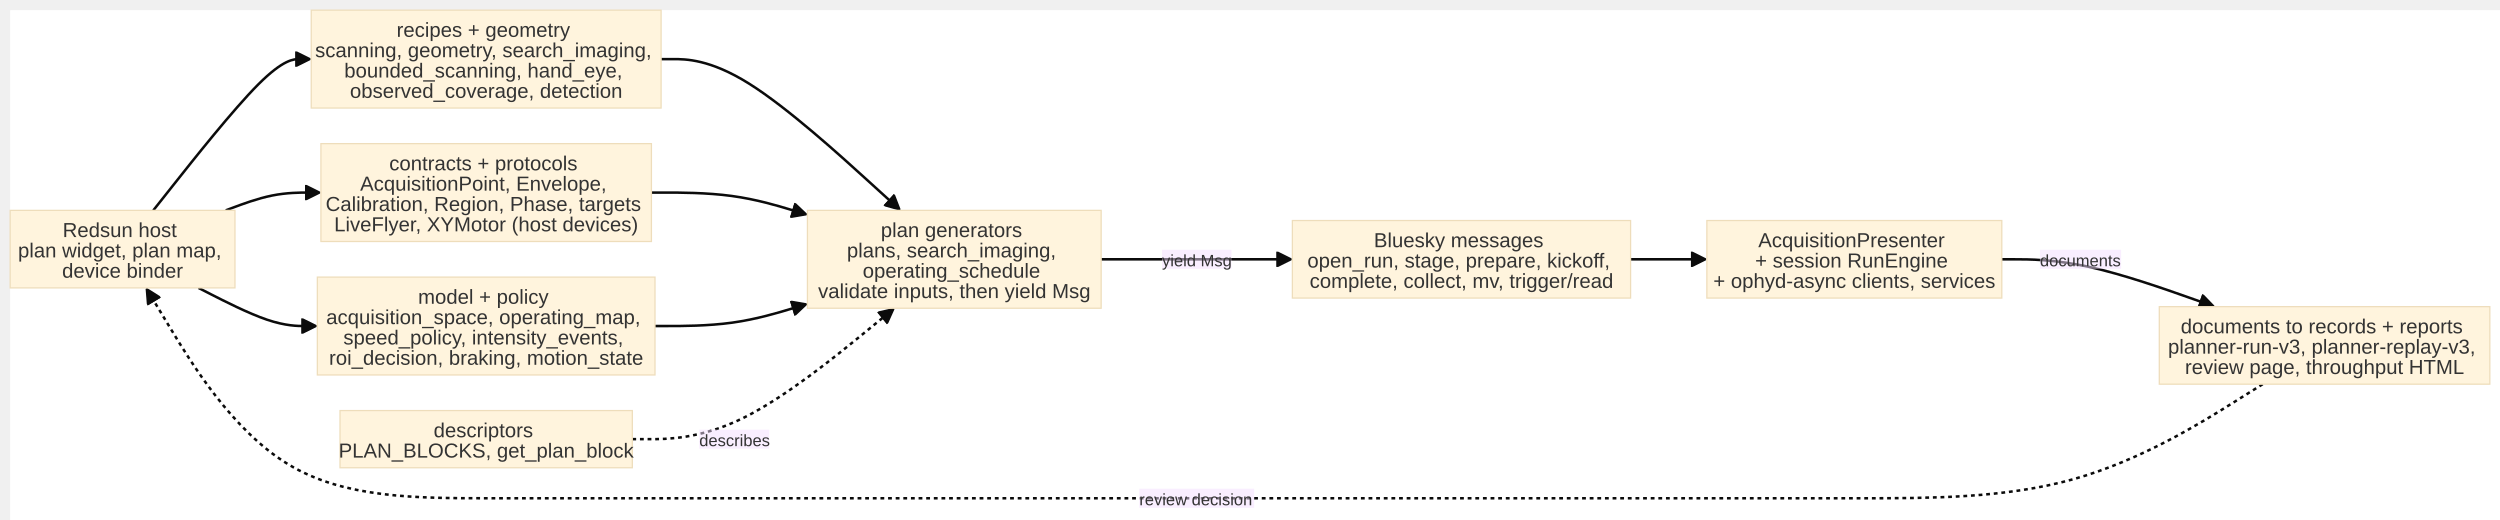
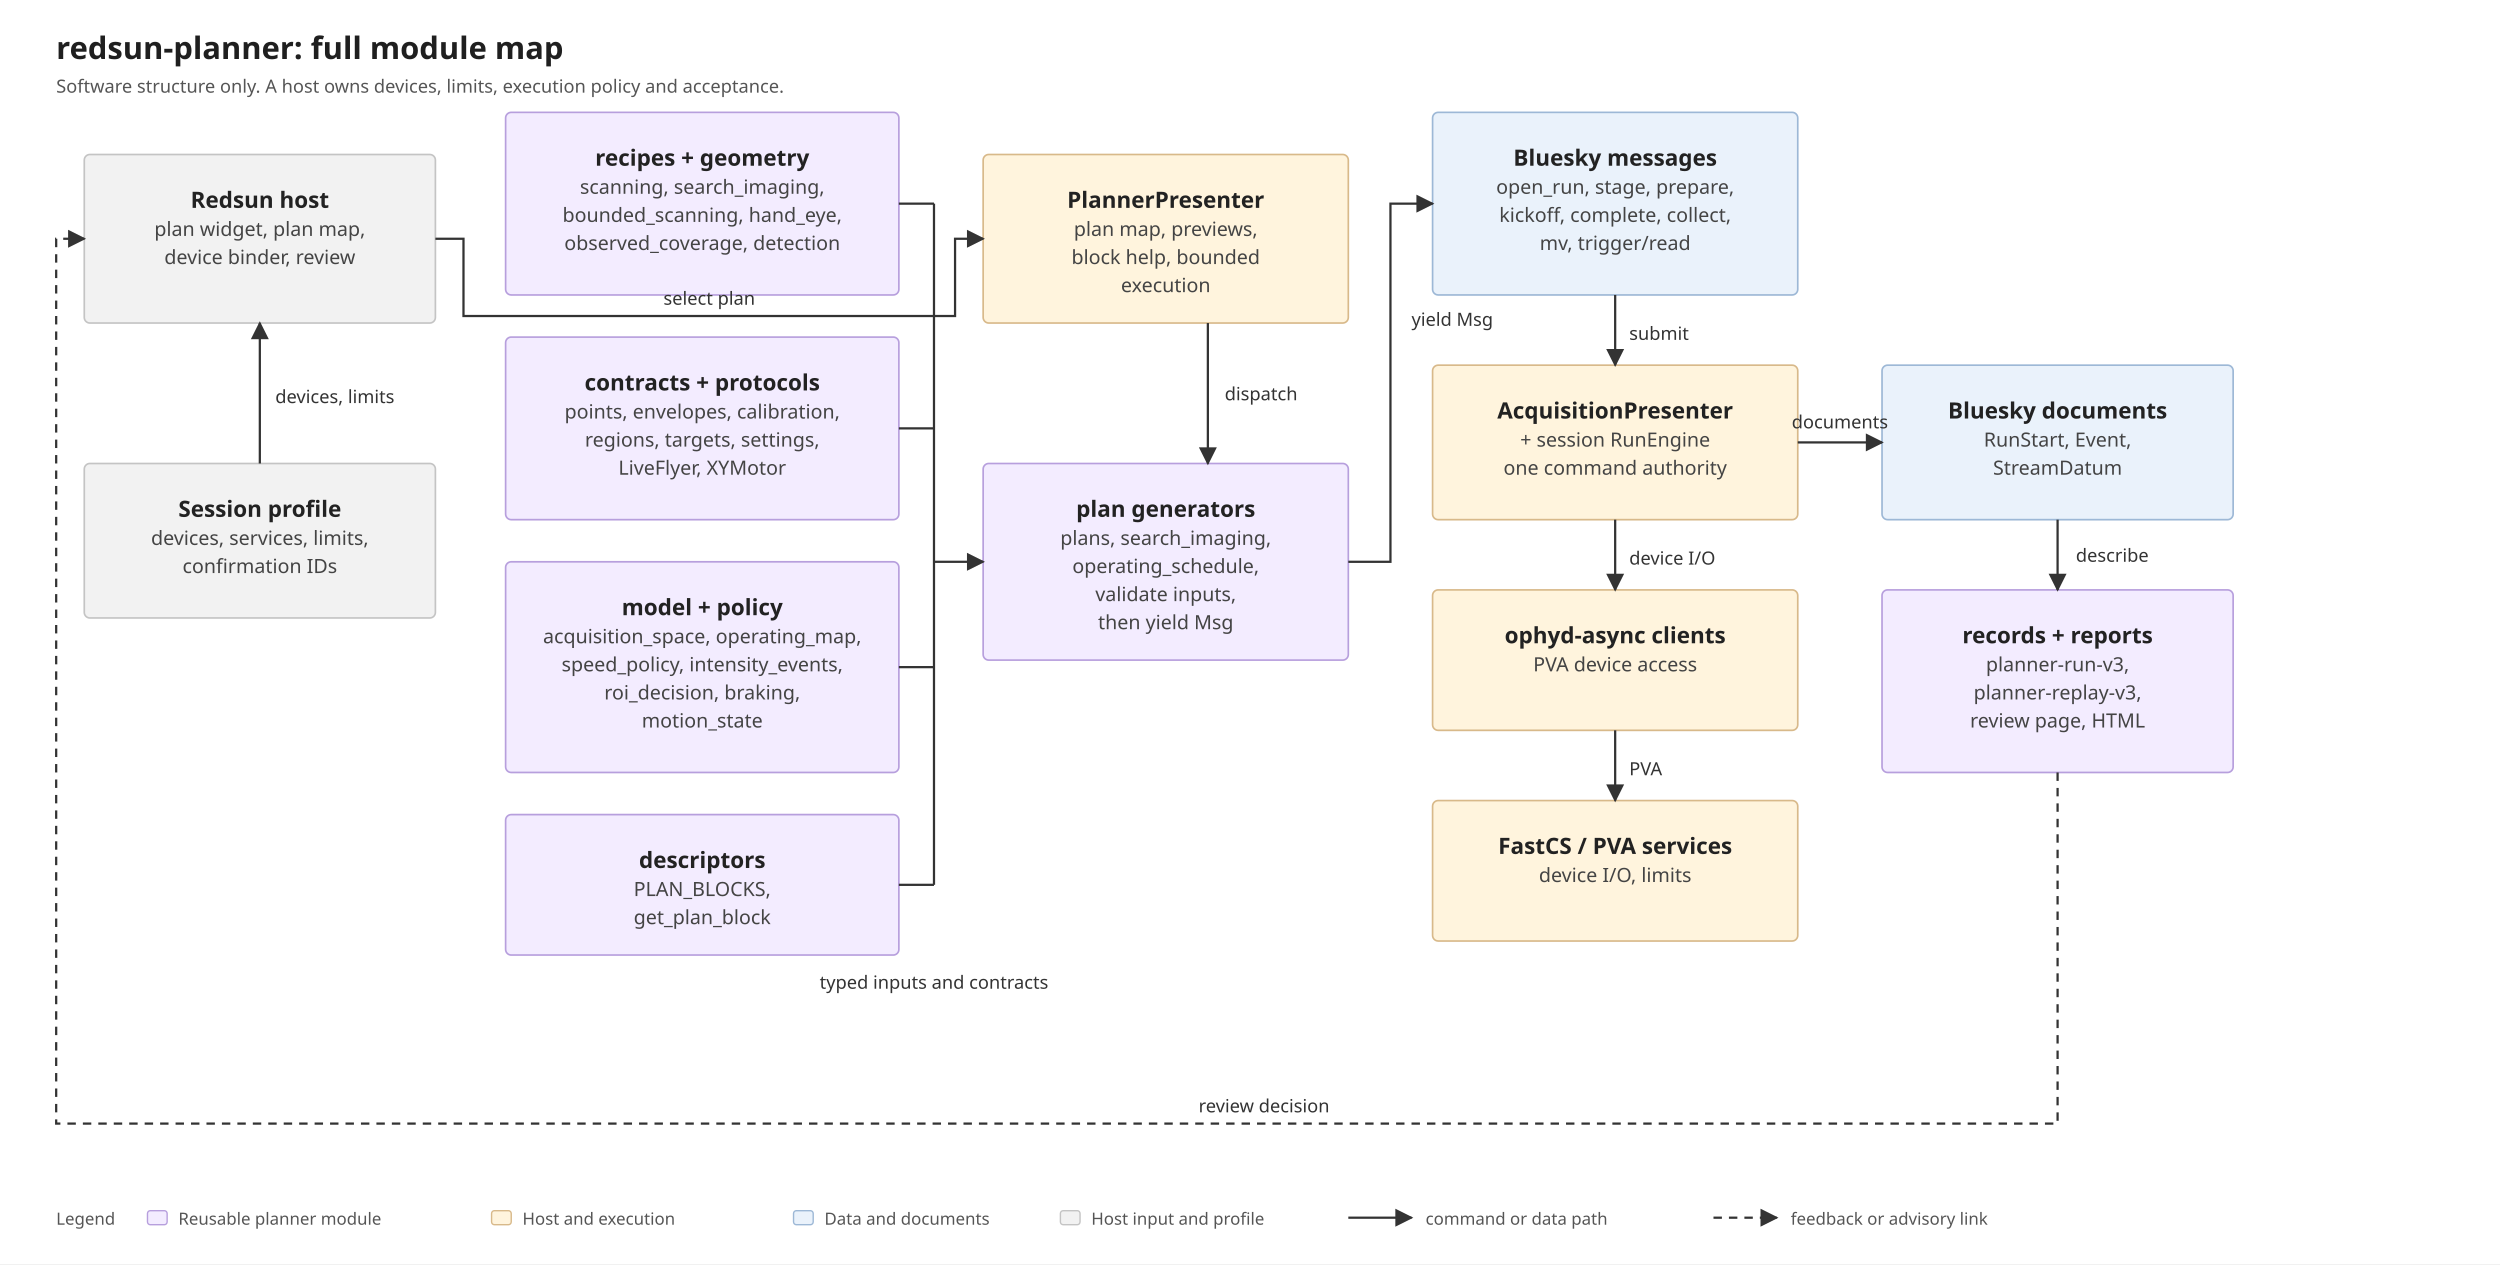
- <svg xmlns="http://www.w3.org/2000/svg" width="1966.826" height="408.5" style="background-color:#ffffff" aria-roledescription="flowchart-v2" role="graphics-document document" viewBox="-8 -8 1966.826 408.5" id="mermaid-1792831226147">
+ <svg xmlns="http://www.w3.org/2000/svg" width="1780" height="900" viewBox="0 0 1780 900" role="graphics-document document" aria-label="redsun-planner full module map">
+   <defs>
+     <marker id="arrow" viewBox="0 0 10 10" refX="9" refY="5" markerWidth="8" markerHeight="8" orient="auto-start-reverse">
+       <path d="M 0 0 L 10 5 L 0 10 z" fill="#333333" />
+     </marker>
+   </defs>
  <rect x="0" y="0" width="100%" height="100%" fill="#ffffff" />
-   <style>#mermaid-1792831226147{font-family:"trebuchet ms",verdana,arial,sans-serif;font-size:16px;fill:#333;}#mermaid-1792831226147 .error-icon{fill:hsl(220.588, 100%, 98.333%);}#mermaid-1792831226147 .error-text{fill:rgb(8.5, 5.75, 0);stroke:rgb(8.5, 5.75, 0);}#mermaid-1792831226147 .edge-thickness-normal{stroke-width:2px;}#mermaid-1792831226147 .edge-thickness-thick{stroke-width:3.5px;}#mermaid-1792831226147 .edge-pattern-solid{stroke-dasharray:0;}#mermaid-1792831226147 .edge-pattern-dashed{stroke-dasharray:3;}#mermaid-1792831226147 .edge-pattern-dotted{stroke-dasharray:2;}#mermaid-1792831226147 .marker{fill:#0b0b0b;stroke:#0b0b0b;}#mermaid-1792831226147 .marker.cross{stroke:#0b0b0b;}#mermaid-1792831226147 svg{font-family:"trebuchet ms",verdana,arial,sans-serif;font-size:16px;}#mermaid-1792831226147 .label{font-family:"trebuchet ms",verdana,arial,sans-serif;color:#333;}#mermaid-1792831226147 .cluster-label text{fill:rgb(8.5, 5.75, 0);}#mermaid-1792831226147 .cluster-label span,#mermaid-1792831226147 p{color:rgb(8.5, 5.75, 0);}#mermaid-1792831226147 .label text,#mermaid-1792831226147 span,#mermaid-1792831226147 p{fill:#333;color:#333;}#mermaid-1792831226147 .node rect,#mermaid-1792831226147 .node circle,#mermaid-1792831226147 .node ellipse,#mermaid-1792831226147 .node polygon,#mermaid-1792831226147 .node path{fill:#fff4dd;stroke:hsl(40.588, 60%, 83.333%);stroke-width:1px;}#mermaid-1792831226147 .flowchart-label text{text-anchor:middle;}#mermaid-1792831226147 .node .katex path{fill:#000;stroke:#000;stroke-width:1px;}#mermaid-1792831226147 .node .label{text-align:center;}#mermaid-1792831226147 .node.clickable{cursor:pointer;}#mermaid-1792831226147 .arrowheadPath{fill:#0b0b0b;}#mermaid-1792831226147 .edgePath .path{stroke:#0b0b0b;stroke-width:2.0px;}#mermaid-1792831226147 .flowchart-link{stroke:#0b0b0b;fill:none;}#mermaid-1792831226147 .edgeLabel{background-color:hsl(-79.412, 100%, 93.333%);text-align:center;}#mermaid-1792831226147 .edgeLabel rect{opacity:0.5;background-color:hsl(-79.412, 100%, 93.333%);fill:hsl(-79.412, 100%, 93.333%);}#mermaid-1792831226147 .labelBkg{background-color:rgba(244, 221, 255, 0.5);}#mermaid-1792831226147 .cluster rect{fill:hsl(220.588, 100%, 98.333%);stroke:hsl(220.588, 60%, 88.333%);stroke-width:1px;}#mermaid-1792831226147 .cluster text{fill:rgb(8.5, 5.75, 0);}#mermaid-1792831226147 .cluster span,#mermaid-1792831226147 p{color:rgb(8.5, 5.75, 0);}#mermaid-1792831226147 div.mermaidTooltip{position:absolute;text-align:center;max-width:200px;padding:2px;font-family:"trebuchet ms",verdana,arial,sans-serif;font-size:12px;background:hsl(220.588, 100%, 98.333%);border:1px solid hsl(220.588, 60%, 88.333%);border-radius:2px;pointer-events:none;z-index:100;}#mermaid-1792831226147 .flowchartTitleText{text-anchor:middle;font-size:18px;fill:#333;}#mermaid-1792831226147 .nodeLabel{font-size:16px;}#mermaid-1792831226147 .cluster-label .nodeLabel{font-size:16px;}#mermaid-1792831226147 .edgeLabel{font-size:13px;}#mermaid-1792831226147 :root{--mermaid-font-family:"trebuchet ms",verdana,arial,sans-serif;}</style>
-   <g>
-     <marker orient="auto" markerHeight="12" markerWidth="12" markerUnits="userSpaceOnUse" refY="5" refX="6" viewBox="0 0 10 10" class="marker flowchart" id="mermaid-1792831226147_flowchart-pointEnd">
-       <path style="stroke-width: 1; stroke-dasharray: 1, 0;" class="arrowMarkerPath" d="M 0 0 L 10 5 L 0 10 z" />
-     </marker>
-     <marker orient="auto" markerHeight="12" markerWidth="12" markerUnits="userSpaceOnUse" refY="5" refX="4.5" viewBox="0 0 10 10" class="marker flowchart" id="mermaid-1792831226147_flowchart-pointStart">
-       <path style="stroke-width: 1; stroke-dasharray: 1, 0;" class="arrowMarkerPath" d="M 0 5 L 10 10 L 10 0 z" />
-     </marker>
-     <marker orient="auto" markerHeight="11" markerWidth="11" markerUnits="userSpaceOnUse" refY="5" refX="11" viewBox="0 0 10 10" class="marker flowchart" id="mermaid-1792831226147_flowchart-circleEnd">
-       <circle style="stroke-width: 1; stroke-dasharray: 1, 0;" class="arrowMarkerPath" r="5" cy="5" cx="5" />
-     </marker>
-     <marker orient="auto" markerHeight="11" markerWidth="11" markerUnits="userSpaceOnUse" refY="5" refX="-1" viewBox="0 0 10 10" class="marker flowchart" id="mermaid-1792831226147_flowchart-circleStart">
-       <circle style="stroke-width: 1; stroke-dasharray: 1, 0;" class="arrowMarkerPath" r="5" cy="5" cx="5" />
-     </marker>
-     <marker orient="auto" markerHeight="11" markerWidth="11" markerUnits="userSpaceOnUse" refY="5.2" refX="12" viewBox="0 0 11 11" class="marker cross flowchart" id="mermaid-1792831226147_flowchart-crossEnd">
-       <path style="stroke-width: 2; stroke-dasharray: 1, 0;" class="arrowMarkerPath" d="M 1,1 l 9,9 M 10,1 l -9,9" />
-     </marker>
-     <marker orient="auto" markerHeight="11" markerWidth="11" markerUnits="userSpaceOnUse" refY="5.2" refX="-1" viewBox="0 0 11 11" class="marker cross flowchart" id="mermaid-1792831226147_flowchart-crossStart">
-       <path style="stroke-width: 2; stroke-dasharray: 1, 0;" class="arrowMarkerPath" d="M 1,1 l 9,9 M 10,1 l -9,9" />
-     </marker>
-     <g class="root">
-       <g class="clusters" />
-       <g class="edgePaths">
-         <path marker-end="url(#mermaid-1792831226147_flowchart-pointEnd)" style="fill:none;" class="edge-thickness-normal edge-pattern-solid flowchart-link LS-host LE-recipes" id="L-host-recipes-0" d="M112.591,157.5L128.302,137.667C144.014,117.833,175.437,78.167,195.265,58.333C215.093,38.5,223.326,38.5,227.443,38.5L231.559,38.5" />
-         <path marker-end="url(#mermaid-1792831226147_flowchart-pointEnd)" style="fill:none;" class="edge-thickness-normal edge-pattern-solid flowchart-link LS-host LE-contracts" id="L-host-contracts-0" d="M169.601,157.5L175.81,155.167C182.02,152.833,194.44,148.167,206.035,145.833C217.63,143.5,228.402,143.5,233.787,143.5L239.173,143.5" />
-         <path marker-end="url(#mermaid-1792831226147_flowchart-pointEnd)" style="fill:none;" class="edge-thickness-normal edge-pattern-solid flowchart-link LS-host LE-model" id="L-host-model-0" d="M148.134,218.5L157.921,223.5C167.709,228.5,187.284,238.5,201.989,243.5C216.693,248.5,226.527,248.5,231.443,248.5L236.36,248.5" />
-         <path marker-end="url(#mermaid-1792831226147_flowchart-pointEnd)" style="fill:none;" class="edge-thickness-normal edge-pattern-solid flowchart-link LS-recipes LE-generators" id="L-recipes-generators-0" d="M512.109,38.5L521.703,38.5C531.297,38.5,550.484,38.5,581.223,57.739C611.961,76.978,654.25,115.455,675.395,134.694L696.539,153.933" />
-         <path marker-end="url(#mermaid-1792831226147_flowchart-pointEnd)" style="fill:none;" class="edge-thickness-normal edge-pattern-solid flowchart-link LS-contracts LE-generators" id="L-contracts-generators-0" d="M504.496,143.5L515.359,143.5C526.221,143.5,547.946,143.5,567.557,146.153C587.168,148.807,604.665,154.113,613.414,156.767L622.162,159.42" />
-         <path marker-end="url(#mermaid-1792831226147_flowchart-pointEnd)" style="fill:none;" class="edge-thickness-normal edge-pattern-solid flowchart-link LS-model LE-generators" id="L-model-generators-0" d="M507.309,248.5L517.702,248.5C528.096,248.5,548.884,248.5,568.026,245.847C587.168,243.193,604.665,237.887,613.414,235.233L622.162,232.58" />
-         <path marker-end="url(#mermaid-1792831226147_flowchart-pointEnd)" style="fill:none;stroke-width:2px;stroke-dasharray:3;" class="edge-thickness-normal edge-pattern-dotted flowchart-link LS-descriptors LE-generators" id="L-descriptors-generators-0" d="M489.473,337.5L502.839,337.5C516.206,337.5,542.939,337.5,576.622,320.892C610.305,304.285,650.938,271.07,671.255,254.462L691.571,237.854" />
-         <path marker-end="url(#mermaid-1792831226147_flowchart-pointEnd)" style="fill:none;" class="edge-thickness-normal edge-pattern-solid flowchart-link LS-generators LE-messages" id="L-generators-messages-0" d="M858.312,196L870.848,196C883.385,196,908.458,196,932.647,196C956.837,196,980.143,196,991.796,196L1003.45,196" />
-         <path marker-end="url(#mermaid-1792831226147_flowchart-pointEnd)" style="fill:none;" class="edge-thickness-normal edge-pattern-solid flowchart-link LS-messages LE-runtime" id="L-messages-runtime-0" d="M1274.835,196L1279.835,196C1284.835,196,1294.835,196,1303.952,196C1313.069,196,1321.302,196,1325.419,196L1329.535,196" />
-         <path marker-end="url(#mermaid-1792831226147_flowchart-pointEnd)" style="fill:none;" class="edge-thickness-normal edge-pattern-solid flowchart-link LS-runtime LE-records" id="L-runtime-records-0" d="M1566.882,196L1577.207,196C1587.532,196,1608.181,196,1635.265,201.914C1662.348,207.829,1695.865,219.657,1712.624,225.572L1729.382,231.486" />
-         <path marker-end="url(#mermaid-1792831226147_flowchart-pointEnd)" style="fill:none;stroke-width:2px;stroke-dasharray:3;" class="edge-thickness-normal edge-pattern-dotted flowchart-link LS-records LE-host" id="L-records-host-0" d="M1772.111,294.25L1748.231,309.208C1724.351,324.167,1676.591,354.083,1623.049,369.042C1569.507,384,1510.183,384,1456.184,384C1402.184,384,1353.51,384,1301.999,384C1250.488,384,1196.14,384,1134.256,384C1072.372,384,1002.951,384,936.448,384C869.945,384,806.359,384,745.716,384C685.073,384,627.372,384,565.991,384C504.609,384,439.547,384,379.078,384C318.609,384,262.734,384,218.587,357.173C174.439,330.345,142.02,276.691,125.81,249.864L109.6,223.036" />
-       </g>
-       <g class="edgeLabels">
-         <g class="edgeLabel">
-           <g transform="translate(0, 0)" class="label">
-             <rect height="0" width="0" ry="0" rx="0" />
-             <text style="">
-               <tspan class="row" x="0" dy="1em" xml:space="preserve" />
-             </text>
-           </g>
-         </g>
-         <g class="edgeLabel">
-           <g transform="translate(0, 0)" class="label">
-             <rect height="0" width="0" ry="0" rx="0" />
-             <text style="">
-               <tspan class="row" x="0" dy="1em" xml:space="preserve" />
-             </text>
-           </g>
-         </g>
-         <g class="edgeLabel">
-           <g transform="translate(0, 0)" class="label">
-             <rect height="0" width="0" ry="0" rx="0" />
-             <text style="">
-               <tspan class="row" x="0" dy="1em" xml:space="preserve" />
-             </text>
-           </g>
-         </g>
-         <g class="edgeLabel">
-           <g transform="translate(0, 0)" class="label">
-             <rect height="0" width="0" ry="0" rx="0" />
-             <text style="">
-               <tspan class="row" x="0" dy="1em" xml:space="preserve" />
-             </text>
-           </g>
-         </g>
-         <g class="edgeLabel">
-           <g transform="translate(0, 0)" class="label">
-             <rect height="0" width="0" ry="0" rx="0" />
-             <text style="">
-               <tspan class="row" x="0" dy="1em" xml:space="preserve" />
-             </text>
-           </g>
-         </g>
-         <g class="edgeLabel">
-           <g transform="translate(0, 0)" class="label">
-             <rect height="0" width="0" ry="0" rx="0" />
-             <text style="">
-               <tspan class="row" x="0" dy="1em" xml:space="preserve" />
-             </text>
-           </g>
-         </g>
-         <g transform="translate(569.6716, 337.5)" class="edgeLabel">
-           <g transform="translate(-27.56226, -7.5)" class="label">
-             <rect height="15.001" width="55.089" ry="0" rx="0" />
-             <text style="">
-               <tspan class="row" x="0" dy="1em" xml:space="preserve">describes</tspan>
-             </text>
-           </g>
-         </g>
-         <g transform="translate(933.5308, 196)" class="edgeLabel">
-           <g transform="translate(-27.34351, -7.5)" class="label">
-             <rect height="15.001" width="54.653" ry="0" rx="0" />
-             <text style="">
-               <tspan class="row" x="0" dy="1em" xml:space="preserve">yield Msg</tspan>
-             </text>
-           </g>
-         </g>
-         <g class="edgeLabel">
-           <g transform="translate(0, 0)" class="label">
-             <rect height="0" width="0" ry="0" rx="0" />
-             <text style="">
-               <tspan class="row" x="0" dy="1em" xml:space="preserve" />
-             </text>
-           </g>
-         </g>
-         <g transform="translate(1628.831, 196)" class="edgeLabel">
-           <g transform="translate(-31.94849, -7.5)" class="label">
-             <rect height="15.001" width="63.855" ry="0" rx="0" />
-             <text style="">
-               <tspan class="row" x="0" dy="1em" xml:space="preserve">documents</tspan>
-             </text>
-           </g>
-         </g>
-         <g transform="translate(933.5308, 384)" class="edgeLabel">
-           <g transform="translate(-45.21875, -7.5)" class="label">
-             <rect height="15.001" width="90.363" ry="0" rx="0" />
-             <text style="">
-               <tspan class="row" x="0" dy="1em" xml:space="preserve">review decision</tspan>
-             </text>
-           </g>
-         </g>
-       </g>
-       <g class="nodes">
-         <g transform="translate(88.42969, 188)" data-id="host" data-node="true" id="flowchart-host-0" class="node default default flowchart-label">
-           <rect height="61" width="176.859" y="-30.5" x="-88.43" ry="0" rx="0" style="" class="basic label-container" />
-           <g transform="translate(0, -25.5)" style="" class="label">
-             <rect />
-             <text style="">
-               <tspan class="row" x="0" dy="1em" xml:space="preserve">Redsun host</tspan>
-               <tspan class="row" x="0" dy="1em" xml:space="preserve">plan widget, plan map,</tspan>
-               <tspan class="row" x="0" dy="1em" xml:space="preserve">device binder</tspan>
-             </text>
-           </g>
-         </g>
-         <g transform="translate(374.4844, 38.5)" data-id="recipes" data-node="true" id="flowchart-recipes-1" class="node default default flowchart-label">
-           <rect height="77" width="275.25" y="-38.5" x="-137.625" ry="0" rx="0" style="" class="basic label-container" />
-           <g transform="translate(0, -33.5)" style="" class="label">
-             <rect />
-             <text style="">
-               <tspan class="row" x="0" dy="1em" xml:space="preserve">recipes + geometry</tspan>
-               <tspan class="row" x="0" dy="1em" xml:space="preserve">scanning, geometry, search_imaging,</tspan>
-               <tspan class="row" x="0" dy="1em" xml:space="preserve">bounded_scanning, hand_eye,</tspan>
-               <tspan class="row" x="0" dy="1em" xml:space="preserve">observed_coverage, detection</tspan>
-             </text>
-           </g>
-         </g>
-         <g transform="translate(374.4844, 143.5)" data-id="contracts" data-node="true" id="flowchart-contracts-2" class="node default default flowchart-label">
-           <rect height="77" width="260.023" y="-38.5" x="-130.012" ry="0" rx="0" style="" class="basic label-container" />
-           <g transform="translate(0, -33.5)" style="" class="label">
-             <rect />
-             <text style="">
-               <tspan class="row" x="0" dy="1em" xml:space="preserve">contracts + protocols</tspan>
-               <tspan class="row" x="0" dy="1em" xml:space="preserve">AcquisitionPoint, Envelope,</tspan>
-               <tspan class="row" x="0" dy="1em" xml:space="preserve">Calibration, Region, Phase, targets</tspan>
-               <tspan class="row" x="0" dy="1em" xml:space="preserve">LiveFlyer, XYMotor (host devices)</tspan>
-             </text>
-           </g>
-         </g>
-         <g transform="translate(374.4844, 248.5)" data-id="model" data-node="true" id="flowchart-model-3" class="node default default flowchart-label">
-           <rect height="77" width="265.648" y="-38.5" x="-132.824" ry="0" rx="0" style="" class="basic label-container" />
-           <g transform="translate(0, -33.5)" style="" class="label">
-             <rect />
-             <text style="">
-               <tspan class="row" x="0" dy="1em" xml:space="preserve">model + policy</tspan>
-               <tspan class="row" x="0" dy="1em" xml:space="preserve">acquisition_space, operating_map,</tspan>
-               <tspan class="row" x="0" dy="1em" xml:space="preserve">speed_policy, intensity_events,</tspan>
-               <tspan class="row" x="0" dy="1em" xml:space="preserve">roi_decision, braking, motion_state</tspan>
-             </text>
-           </g>
-         </g>
-         <g transform="translate(374.4844, 337.5)" data-id="descriptors" data-node="true" id="flowchart-descriptors-4" class="node default default flowchart-label">
-           <rect height="45" width="229.977" y="-22.5" x="-114.988" ry="0" rx="0" style="" class="basic label-container" />
-           <g transform="translate(0, -17.5)" style="" class="label">
-             <rect />
-             <text style="">
-               <tspan class="row" x="0" dy="1em" xml:space="preserve">descriptors</tspan>
-               <tspan class="row" x="0" dy="1em" xml:space="preserve">PLAN_BLOCKS, get_plan_block</tspan>
-             </text>
-           </g>
-         </g>
-         <g transform="translate(742.7729, 196)" data-id="generators" data-node="true" id="flowchart-generators-5" class="node default default flowchart-label">
-           <rect height="77" width="231.078" y="-38.5" x="-115.539" ry="0" rx="0" style="" class="basic label-container" />
-           <g transform="translate(0, -33.5)" style="" class="label">
-             <rect />
-             <text style="">
-               <tspan class="row" x="0" dy="1em" xml:space="preserve">plan generators</tspan>
-               <tspan class="row" x="0" dy="1em" xml:space="preserve">plans, search_imaging,</tspan>
-               <tspan class="row" x="0" dy="1em" xml:space="preserve">operating_schedule</tspan>
-               <tspan class="row" x="0" dy="1em" xml:space="preserve">validate inputs, then yield Msg</tspan>
-             </text>
-           </g>
-         </g>
-         <g transform="translate(1141.792, 196)" data-id="messages" data-node="true" id="flowchart-messages-6" class="node default default flowchart-label">
-           <rect height="61" width="266.086" y="-30.5" x="-133.043" ry="0" rx="0" style="" class="basic label-container" />
-           <g transform="translate(0, -25.5)" style="" class="label">
-             <rect />
-             <text style="">
-               <tspan class="row" x="0" dy="1em" xml:space="preserve">Bluesky messages</tspan>
-               <tspan class="row" x="0" dy="1em" xml:space="preserve">open_run, stage, prepare, kickoff,</tspan>
-               <tspan class="row" x="0" dy="1em" xml:space="preserve">complete, collect, mv, trigger/read</tspan>
-             </text>
-           </g>
-         </g>
-         <g transform="translate(1450.859, 196)" data-id="runtime" data-node="true" id="flowchart-runtime-7" class="node default default flowchart-label">
-           <rect height="61" width="232.047" y="-30.5" x="-116.023" ry="0" rx="0" style="" class="basic label-container" />
-           <g transform="translate(0, -25.5)" style="" class="label">
-             <rect />
-             <text style="">
-               <tspan class="row" x="0" dy="1em" xml:space="preserve">AcquisitionPresenter</tspan>
-               <tspan class="row" x="0" dy="1em" xml:space="preserve">+ session RunEngine</tspan>
-               <tspan class="row" x="0" dy="1em" xml:space="preserve">+ ophyd-async clients, services</tspan>
-             </text>
-           </g>
-         </g>
-         <g transform="translate(1820.803, 263.75)" data-id="records" data-node="true" id="flowchart-records-8" class="node default default flowchart-label">
-           <rect height="61" width="260.047" y="-30.5" x="-130.023" ry="0" rx="0" style="" class="basic label-container" />
-           <g transform="translate(0, -25.5)" style="" class="label">
-             <rect />
-             <text style="">
-               <tspan class="row" x="0" dy="1em" xml:space="preserve">documents to records + reports</tspan>
-               <tspan class="row" x="0" dy="1em" xml:space="preserve">planner-run-v3, planner-replay-v3,</tspan>
-               <tspan class="row" x="0" dy="1em" xml:space="preserve">review page, throughput HTML</tspan>
-             </text>
-           </g>
-         </g>
-       </g>
-     </g>
-   </g>
+   <text x="40" y="42" font-family="Trebuchet MS, Segoe UI, sans-serif" font-size="22" font-weight="bold" fill="#1f1f1f" text-anchor="start">redsun-planner: full module map</text>
+   <text x="40" y="66" font-family="Trebuchet MS, Segoe UI, sans-serif" font-size="13" fill="#555555" text-anchor="start">Software structure only. A host owns devices, limits, execution policy and acceptance.</text>
+   <rect x="60" y="110" width="250" height="120" rx="4" fill="#f2f2f2" stroke="#c4c4c4" stroke-width="1.2" />
+   <text x="185.0" y="148" font-family="Trebuchet MS, Segoe UI, sans-serif" font-size="16" font-weight="bold" fill="#222222" text-anchor="middle">Redsun host</text>
+   <text x="185.0" y="168" font-family="Trebuchet MS, Segoe UI, sans-serif" font-size="14" fill="#444444" text-anchor="middle">plan widget, plan map,</text>
+   <text x="185.0" y="188" font-family="Trebuchet MS, Segoe UI, sans-serif" font-size="14" fill="#444444" text-anchor="middle">device binder, review</text>
+   <rect x="60" y="330" width="250" height="110" rx="4" fill="#f2f2f2" stroke="#c4c4c4" stroke-width="1.2" />
+   <text x="185.0" y="368" font-family="Trebuchet MS, Segoe UI, sans-serif" font-size="16" font-weight="bold" fill="#222222" text-anchor="middle">Session profile</text>
+   <text x="185.0" y="388" font-family="Trebuchet MS, Segoe UI, sans-serif" font-size="14" fill="#444444" text-anchor="middle">devices, services, limits,</text>
+   <text x="185.0" y="408" font-family="Trebuchet MS, Segoe UI, sans-serif" font-size="14" fill="#444444" text-anchor="middle">confirmation IDs</text>
+   <rect x="360" y="80" width="280" height="130" rx="4" fill="#f3ecff" stroke="#b79fdd" stroke-width="1.2" />
+   <text x="500.0" y="118" font-family="Trebuchet MS, Segoe UI, sans-serif" font-size="16" font-weight="bold" fill="#222222" text-anchor="middle">recipes + geometry</text>
+   <text x="500.0" y="138" font-family="Trebuchet MS, Segoe UI, sans-serif" font-size="14" fill="#444444" text-anchor="middle">scanning, search_imaging,</text>
+   <text x="500.0" y="158" font-family="Trebuchet MS, Segoe UI, sans-serif" font-size="14" fill="#444444" text-anchor="middle">bounded_scanning, hand_eye,</text>
+   <text x="500.0" y="178" font-family="Trebuchet MS, Segoe UI, sans-serif" font-size="14" fill="#444444" text-anchor="middle">observed_coverage, detection</text>
+   <rect x="360" y="240" width="280" height="130" rx="4" fill="#f3ecff" stroke="#b79fdd" stroke-width="1.2" />
+   <text x="500.0" y="278" font-family="Trebuchet MS, Segoe UI, sans-serif" font-size="16" font-weight="bold" fill="#222222" text-anchor="middle">contracts + protocols</text>
+   <text x="500.0" y="298" font-family="Trebuchet MS, Segoe UI, sans-serif" font-size="14" fill="#444444" text-anchor="middle">points, envelopes, calibration,</text>
+   <text x="500.0" y="318" font-family="Trebuchet MS, Segoe UI, sans-serif" font-size="14" fill="#444444" text-anchor="middle">regions, targets, settings,</text>
+   <text x="500.0" y="338" font-family="Trebuchet MS, Segoe UI, sans-serif" font-size="14" fill="#444444" text-anchor="middle">LiveFlyer, XYMotor</text>
+   <rect x="360" y="400" width="280" height="150" rx="4" fill="#f3ecff" stroke="#b79fdd" stroke-width="1.2" />
+   <text x="500.0" y="438" font-family="Trebuchet MS, Segoe UI, sans-serif" font-size="16" font-weight="bold" fill="#222222" text-anchor="middle">model + policy</text>
+   <text x="500.0" y="458" font-family="Trebuchet MS, Segoe UI, sans-serif" font-size="14" fill="#444444" text-anchor="middle">acquisition_space, operating_map,</text>
+   <text x="500.0" y="478" font-family="Trebuchet MS, Segoe UI, sans-serif" font-size="14" fill="#444444" text-anchor="middle">speed_policy, intensity_events,</text>
+   <text x="500.0" y="498" font-family="Trebuchet MS, Segoe UI, sans-serif" font-size="14" fill="#444444" text-anchor="middle">roi_decision, braking,</text>
+   <text x="500.0" y="518" font-family="Trebuchet MS, Segoe UI, sans-serif" font-size="14" fill="#444444" text-anchor="middle">motion_state</text>
+   <rect x="360" y="580" width="280" height="100" rx="4" fill="#f3ecff" stroke="#b79fdd" stroke-width="1.2" />
+   <text x="500.0" y="618" font-family="Trebuchet MS, Segoe UI, sans-serif" font-size="16" font-weight="bold" fill="#222222" text-anchor="middle">descriptors</text>
+   <text x="500.0" y="638" font-family="Trebuchet MS, Segoe UI, sans-serif" font-size="14" fill="#444444" text-anchor="middle">PLAN_BLOCKS,</text>
+   <text x="500.0" y="658" font-family="Trebuchet MS, Segoe UI, sans-serif" font-size="14" fill="#444444" text-anchor="middle">get_plan_block</text>
+   <rect x="700" y="110" width="260" height="120" rx="4" fill="#fff4dd" stroke="#d8b98a" stroke-width="1.2" />
+   <text x="830.0" y="148" font-family="Trebuchet MS, Segoe UI, sans-serif" font-size="16" font-weight="bold" fill="#222222" text-anchor="middle">PlannerPresenter</text>
+   <text x="830.0" y="168" font-family="Trebuchet MS, Segoe UI, sans-serif" font-size="14" fill="#444444" text-anchor="middle">plan map, previews,</text>
+   <text x="830.0" y="188" font-family="Trebuchet MS, Segoe UI, sans-serif" font-size="14" fill="#444444" text-anchor="middle">block help, bounded</text>
+   <text x="830.0" y="208" font-family="Trebuchet MS, Segoe UI, sans-serif" font-size="14" fill="#444444" text-anchor="middle">execution</text>
+   <rect x="700" y="330" width="260" height="140" rx="4" fill="#f3ecff" stroke="#b79fdd" stroke-width="1.2" />
+   <text x="830.0" y="368" font-family="Trebuchet MS, Segoe UI, sans-serif" font-size="16" font-weight="bold" fill="#222222" text-anchor="middle">plan generators</text>
+   <text x="830.0" y="388" font-family="Trebuchet MS, Segoe UI, sans-serif" font-size="14" fill="#444444" text-anchor="middle">plans, search_imaging,</text>
+   <text x="830.0" y="408" font-family="Trebuchet MS, Segoe UI, sans-serif" font-size="14" fill="#444444" text-anchor="middle">operating_schedule,</text>
+   <text x="830.0" y="428" font-family="Trebuchet MS, Segoe UI, sans-serif" font-size="14" fill="#444444" text-anchor="middle">validate inputs,</text>
+   <text x="830.0" y="448" font-family="Trebuchet MS, Segoe UI, sans-serif" font-size="14" fill="#444444" text-anchor="middle">then yield Msg</text>
+   <rect x="1020" y="80" width="260" height="130" rx="4" fill="#eaf2fb" stroke="#9db8d6" stroke-width="1.2" />
+   <text x="1150.0" y="118" font-family="Trebuchet MS, Segoe UI, sans-serif" font-size="16" font-weight="bold" fill="#222222" text-anchor="middle">Bluesky messages</text>
+   <text x="1150.0" y="138" font-family="Trebuchet MS, Segoe UI, sans-serif" font-size="14" fill="#444444" text-anchor="middle">open_run, stage, prepare,</text>
+   <text x="1150.0" y="158" font-family="Trebuchet MS, Segoe UI, sans-serif" font-size="14" fill="#444444" text-anchor="middle">kickoff, complete, collect,</text>
+   <text x="1150.0" y="178" font-family="Trebuchet MS, Segoe UI, sans-serif" font-size="14" fill="#444444" text-anchor="middle">mv, trigger/read</text>
+   <rect x="1020" y="260" width="260" height="110" rx="4" fill="#fff4dd" stroke="#d8b98a" stroke-width="1.2" />
+   <text x="1150.0" y="298" font-family="Trebuchet MS, Segoe UI, sans-serif" font-size="16" font-weight="bold" fill="#222222" text-anchor="middle">AcquisitionPresenter</text>
+   <text x="1150.0" y="318" font-family="Trebuchet MS, Segoe UI, sans-serif" font-size="14" fill="#444444" text-anchor="middle">+ session RunEngine</text>
+   <text x="1150.0" y="338" font-family="Trebuchet MS, Segoe UI, sans-serif" font-size="14" fill="#444444" text-anchor="middle">one command authority</text>
+   <rect x="1020" y="420" width="260" height="100" rx="4" fill="#fff4dd" stroke="#d8b98a" stroke-width="1.2" />
+   <text x="1150.0" y="458" font-family="Trebuchet MS, Segoe UI, sans-serif" font-size="16" font-weight="bold" fill="#222222" text-anchor="middle">ophyd-async clients</text>
+   <text x="1150.0" y="478" font-family="Trebuchet MS, Segoe UI, sans-serif" font-size="14" fill="#444444" text-anchor="middle">PVA device access</text>
+   <rect x="1020" y="570" width="260" height="100" rx="4" fill="#fff4dd" stroke="#d8b98a" stroke-width="1.2" />
+   <text x="1150.0" y="608" font-family="Trebuchet MS, Segoe UI, sans-serif" font-size="16" font-weight="bold" fill="#222222" text-anchor="middle">FastCS / PVA services</text>
+   <text x="1150.0" y="628" font-family="Trebuchet MS, Segoe UI, sans-serif" font-size="14" fill="#444444" text-anchor="middle">device I/O, limits</text>
+   <rect x="1340" y="260" width="250" height="110" rx="4" fill="#eaf2fb" stroke="#9db8d6" stroke-width="1.2" />
+   <text x="1465.0" y="298" font-family="Trebuchet MS, Segoe UI, sans-serif" font-size="16" font-weight="bold" fill="#222222" text-anchor="middle">Bluesky documents</text>
+   <text x="1465.0" y="318" font-family="Trebuchet MS, Segoe UI, sans-serif" font-size="14" fill="#444444" text-anchor="middle">RunStart, Event,</text>
+   <text x="1465.0" y="338" font-family="Trebuchet MS, Segoe UI, sans-serif" font-size="14" fill="#444444" text-anchor="middle">StreamDatum</text>
+   <rect x="1340" y="420" width="250" height="130" rx="4" fill="#f3ecff" stroke="#b79fdd" stroke-width="1.2" />
+   <text x="1465.0" y="458" font-family="Trebuchet MS, Segoe UI, sans-serif" font-size="16" font-weight="bold" fill="#222222" text-anchor="middle">records + reports</text>
+   <text x="1465.0" y="478" font-family="Trebuchet MS, Segoe UI, sans-serif" font-size="14" fill="#444444" text-anchor="middle">planner-run-v3,</text>
+   <text x="1465.0" y="498" font-family="Trebuchet MS, Segoe UI, sans-serif" font-size="14" fill="#444444" text-anchor="middle">planner-replay-v3,</text>
+   <text x="1465.0" y="518" font-family="Trebuchet MS, Segoe UI, sans-serif" font-size="14" fill="#444444" text-anchor="middle">review page, HTML</text>
+   <path d="M 310 170 L 330 170 L 330 225 L 680 225 L 680 170 L 700 170" fill="none" stroke="#333333" stroke-width="1.6" marker-end="url(#arrow)" />
+   <path d="M 185 330 L 185 230" fill="none" stroke="#333333" stroke-width="1.6" marker-end="url(#arrow)" />
+   <path d="M 860 230 L 860 330" fill="none" stroke="#333333" stroke-width="1.6" marker-end="url(#arrow)" />
+   <path d="M 640 145 L 665 145" fill="none" stroke="#333333" stroke-width="1.6" />
+   <path d="M 640 305 L 665 305" fill="none" stroke="#333333" stroke-width="1.6" />
+   <path d="M 640 475 L 665 475" fill="none" stroke="#333333" stroke-width="1.6" />
+   <path d="M 640 630 L 665 630" fill="none" stroke="#333333" stroke-width="1.6" />
+   <path d="M 665 145 L 665 630" fill="none" stroke="#333333" stroke-width="1.6" />
+   <path d="M 665 400 L 700 400" fill="none" stroke="#333333" stroke-width="1.6" marker-end="url(#arrow)" />
+   <path d="M 960 400 L 990 400 L 990 145 L 1020 145" fill="none" stroke="#333333" stroke-width="1.6" marker-end="url(#arrow)" />
+   <path d="M 1150 210 L 1150 260" fill="none" stroke="#333333" stroke-width="1.6" marker-end="url(#arrow)" />
+   <path d="M 1150 370 L 1150 420" fill="none" stroke="#333333" stroke-width="1.6" marker-end="url(#arrow)" />
+   <path d="M 1150 520 L 1150 570" fill="none" stroke="#333333" stroke-width="1.6" marker-end="url(#arrow)" />
+   <path d="M 1280 315 L 1340 315" fill="none" stroke="#333333" stroke-width="1.6" marker-end="url(#arrow)" />
+   <path d="M 1465 370 L 1465 420" fill="none" stroke="#333333" stroke-width="1.6" marker-end="url(#arrow)" />
+   <path d="M 1465 550 L 1465 800 L 40 800 L 40 170 L 60 170" fill="none" stroke="#333333" stroke-width="1.6" stroke-dasharray="6 5" marker-end="url(#arrow)" />
+   <text x="505" y="217" font-family="Trebuchet MS, Segoe UI, sans-serif" font-size="13" fill="#333333" text-anchor="middle">select plan</text>
+   <text x="196" y="287" font-family="Trebuchet MS, Segoe UI, sans-serif" font-size="13" fill="#333333" text-anchor="start">devices, limits</text>
+   <text x="872" y="285" font-family="Trebuchet MS, Segoe UI, sans-serif" font-size="13" fill="#333333" text-anchor="start">dispatch</text>
+   <text x="665" y="704" font-family="Trebuchet MS, Segoe UI, sans-serif" font-size="13" fill="#333333" text-anchor="middle">typed inputs and contracts</text>
+   <text x="1005" y="232" font-family="Trebuchet MS, Segoe UI, sans-serif" font-size="13" fill="#333333" text-anchor="start">yield Msg</text>
+   <text x="1160" y="242" font-family="Trebuchet MS, Segoe UI, sans-serif" font-size="13" fill="#333333" text-anchor="start">submit</text>
+   <text x="1160" y="402" font-family="Trebuchet MS, Segoe UI, sans-serif" font-size="13" fill="#333333" text-anchor="start">device I/O</text>
+   <text x="1160" y="552" font-family="Trebuchet MS, Segoe UI, sans-serif" font-size="13" fill="#333333" text-anchor="start">PVA</text>
+   <text x="1310" y="305" font-family="Trebuchet MS, Segoe UI, sans-serif" font-size="13" fill="#333333" text-anchor="middle">documents</text>
+   <text x="1478" y="400" font-family="Trebuchet MS, Segoe UI, sans-serif" font-size="13" fill="#333333" text-anchor="start">describe</text>
+   <text x="900" y="792" font-family="Trebuchet MS, Segoe UI, sans-serif" font-size="13" fill="#333333" text-anchor="middle">review decision</text>
+   <text x="40" y="872" font-family="Trebuchet MS, Segoe UI, sans-serif" font-size="12" fill="#555555" text-anchor="start">Legend</text>
+   <rect x="105" y="862" width="14" height="10" rx="2" fill="#f3ecff" stroke="#b79fdd" stroke-width="1" />
+   <text x="127" y="872" font-family="Trebuchet MS, Segoe UI, sans-serif" font-size="12" fill="#555555" text-anchor="start">Reusable planner module</text>
+   <rect x="350" y="862" width="14" height="10" rx="2" fill="#fff4dd" stroke="#d8b98a" stroke-width="1" />
+   <text x="372" y="872" font-family="Trebuchet MS, Segoe UI, sans-serif" font-size="12" fill="#555555" text-anchor="start">Host and execution</text>
+   <rect x="565" y="862" width="14" height="10" rx="2" fill="#eaf2fb" stroke="#9db8d6" stroke-width="1" />
+   <text x="587" y="872" font-family="Trebuchet MS, Segoe UI, sans-serif" font-size="12" fill="#555555" text-anchor="start">Data and documents</text>
+   <rect x="755" y="862" width="14" height="10" rx="2" fill="#f2f2f2" stroke="#c4c4c4" stroke-width="1" />
+   <text x="777" y="872" font-family="Trebuchet MS, Segoe UI, sans-serif" font-size="12" fill="#555555" text-anchor="start">Host input and profile</text>
+   <path d="M 960 867 L 1005 867" fill="none" stroke="#333333" stroke-width="1.6" marker-end="url(#arrow)" />
+   <text x="1015" y="872" font-family="Trebuchet MS, Segoe UI, sans-serif" font-size="12" fill="#555555" text-anchor="start">command or data path</text>
+   <path d="M 1220 867 L 1265 867" fill="none" stroke="#333333" stroke-width="1.6" stroke-dasharray="6 5" marker-end="url(#arrow)" />
+   <text x="1275" y="872" font-family="Trebuchet MS, Segoe UI, sans-serif" font-size="12" fill="#555555" text-anchor="start">feedback or advisory link</text>
</svg>
